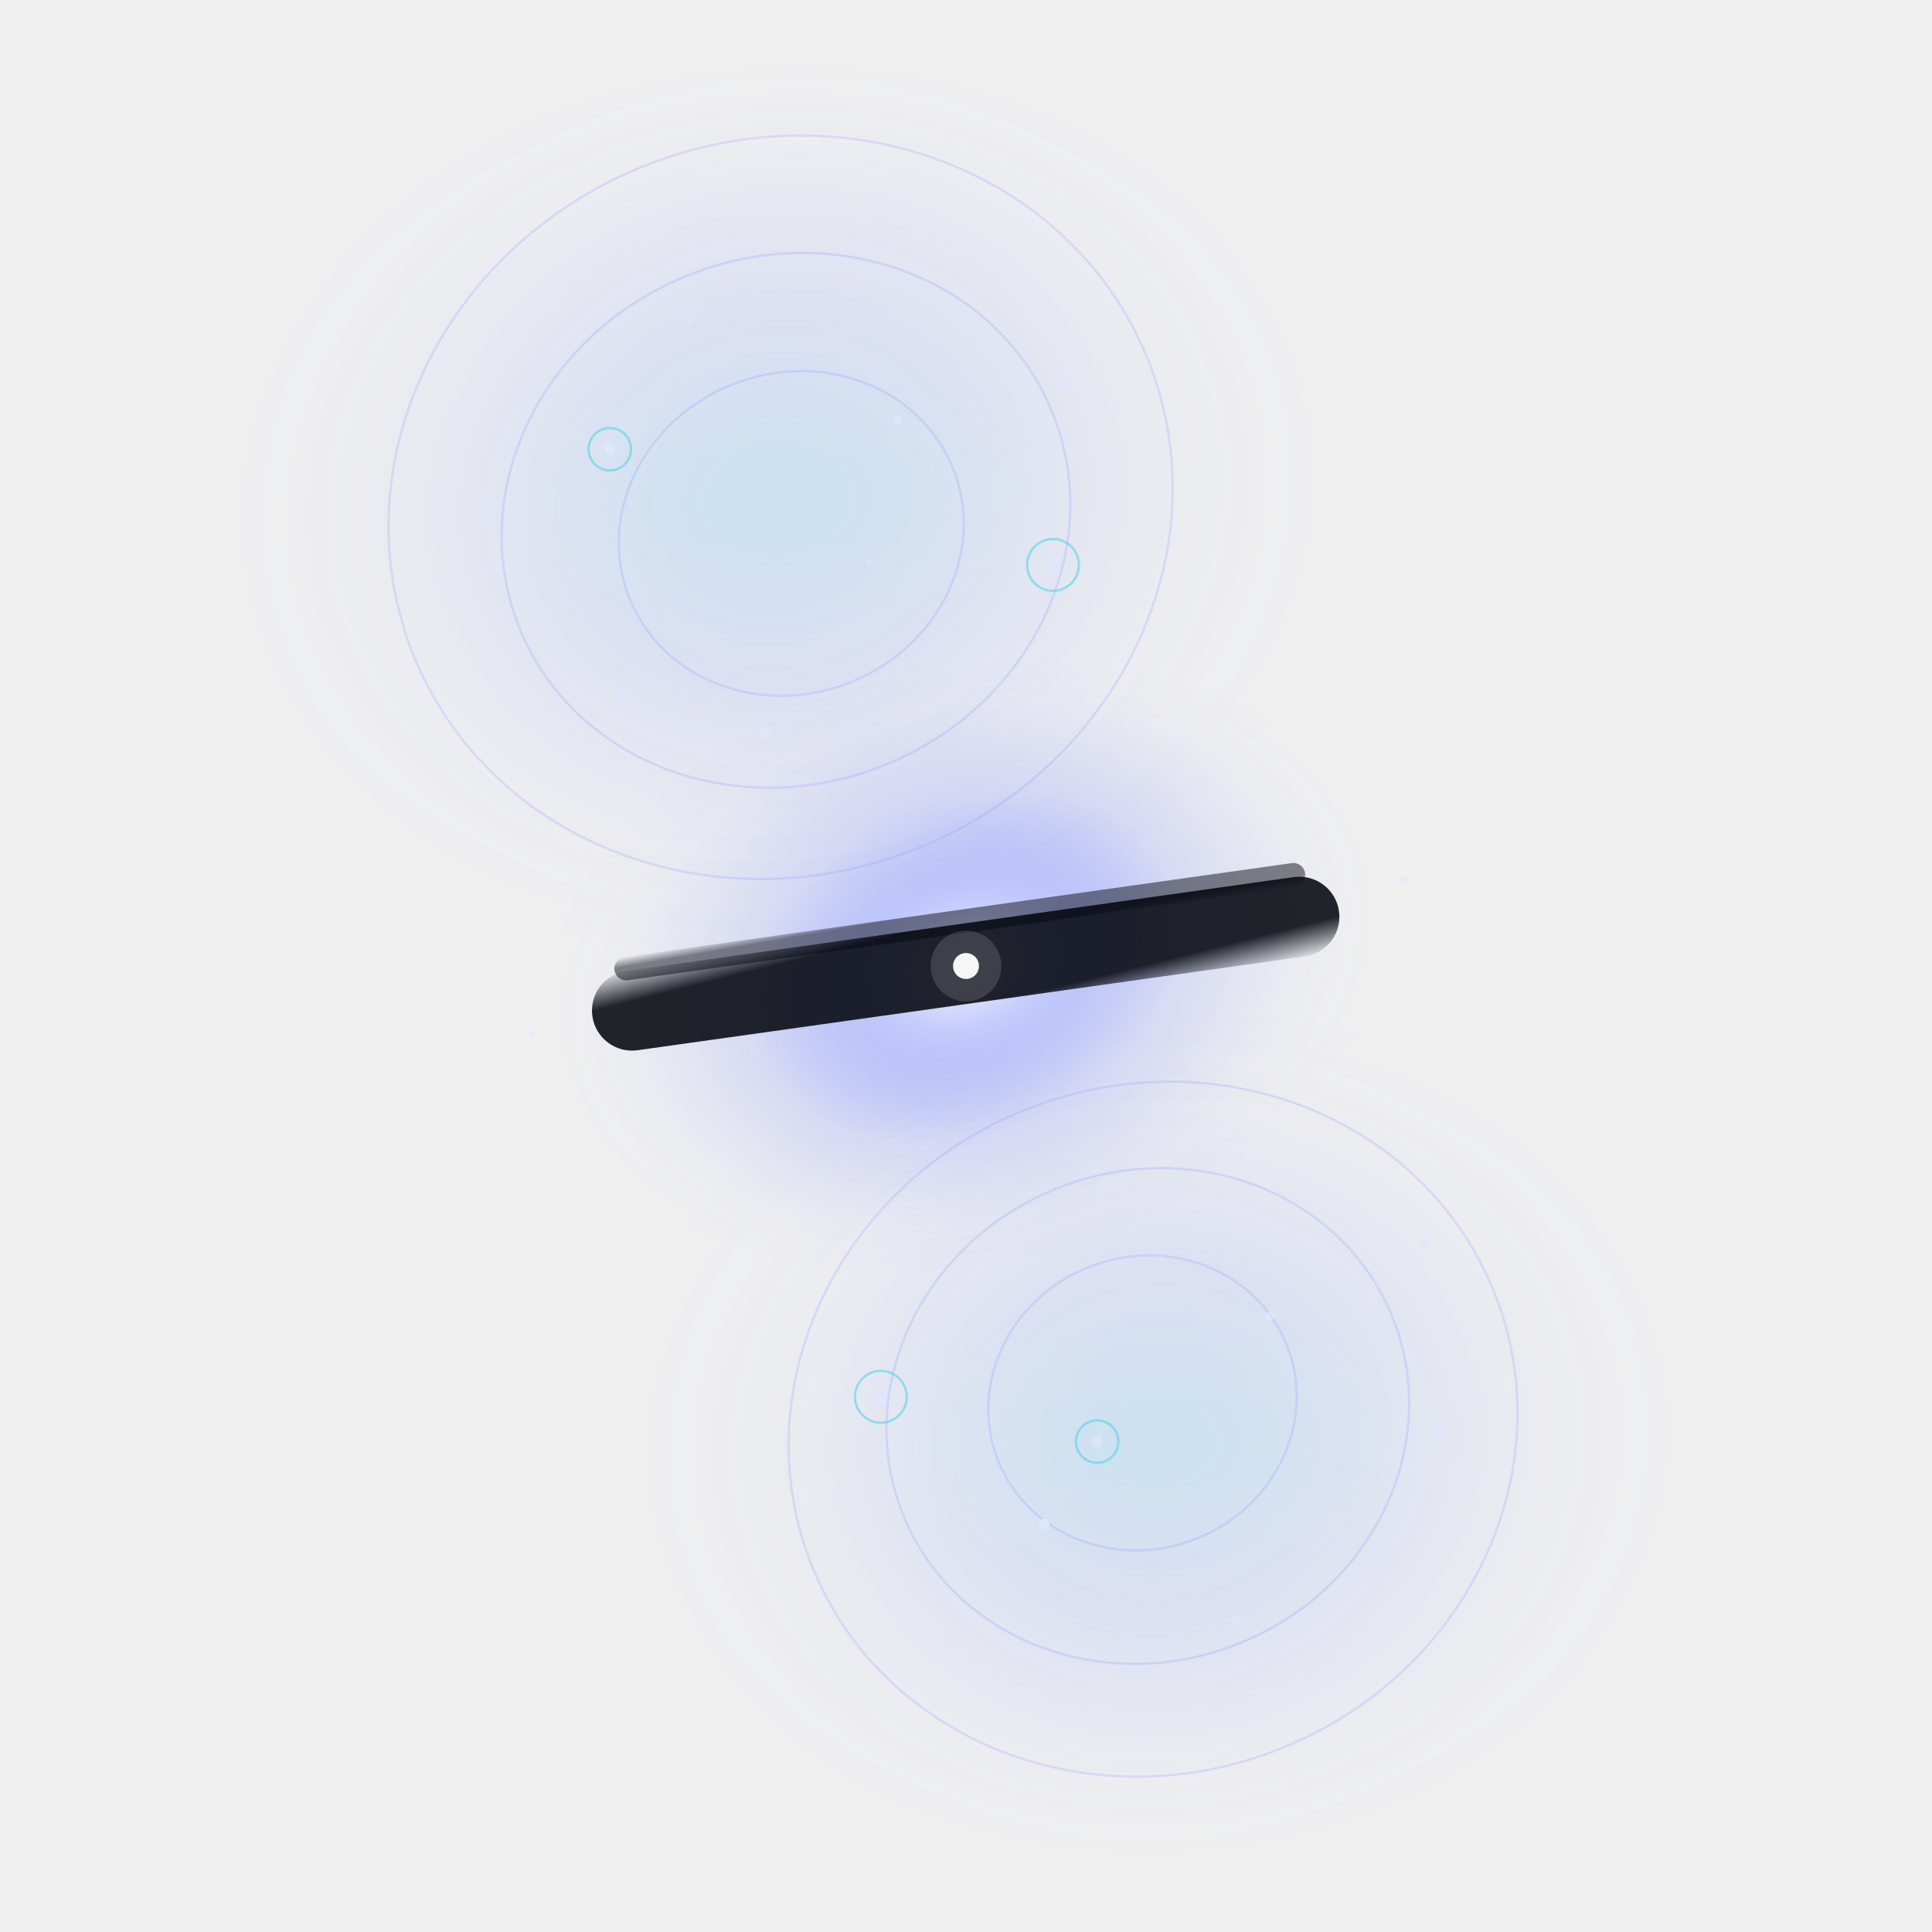
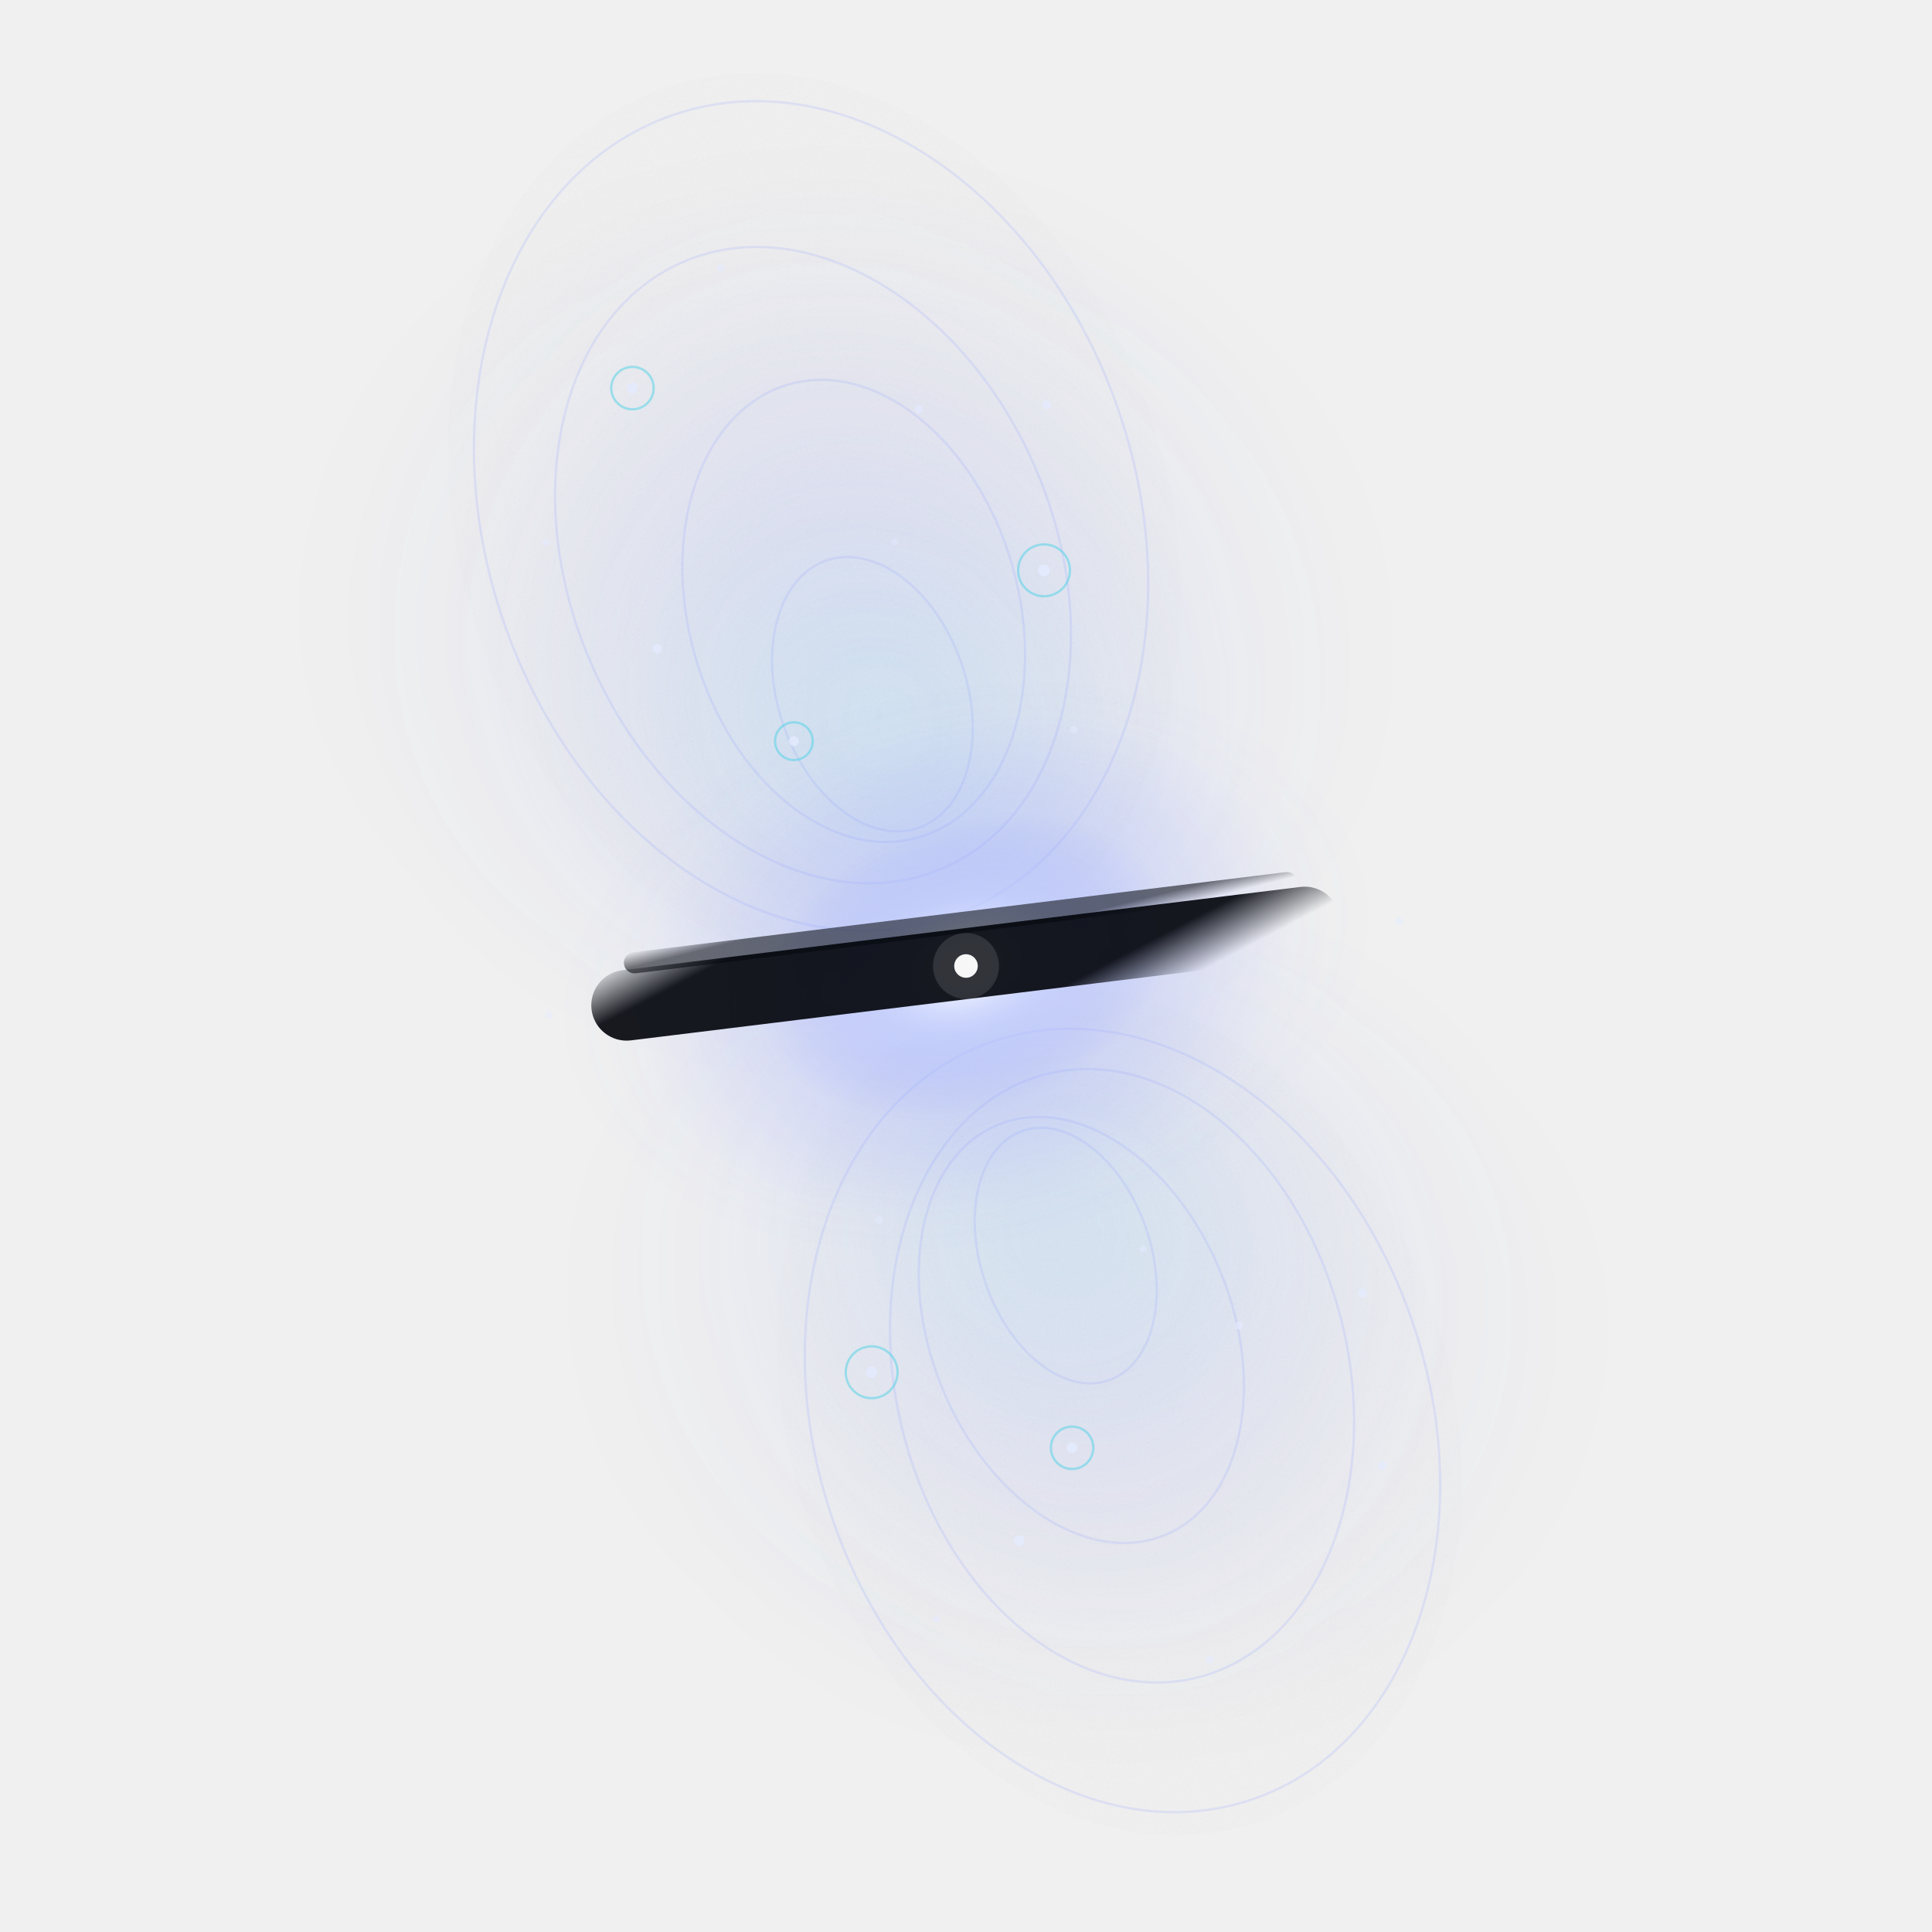
<svg xmlns="http://www.w3.org/2000/svg" viewBox="0 0 820 820" width="820" height="820" role="img" aria-labelledby="cenaTitle cenaDesc">
  <defs>
-     <radialGradient id="cenaCore" cx="50%" cy="50%" r="50%">
-       <stop offset="0%" stop-color="#fdf6ff" stop-opacity="0.95" />
-       <stop offset="26%" stop-color="#cbd2ff" stop-opacity="0.62" />
-       <stop offset="62%" stop-color="#7b8cff" stop-opacity="0.24" />
+     <radialGradient id="core" cx="50%" cy="50%" r="50%">
+       <stop offset="0%" stop-color="#ffffff" stop-opacity="0.95" />
+       <stop offset="18%" stop-color="#e6ecff" stop-opacity="0.72" />
+       <stop offset="48%" stop-color="#9fb0ff" stop-opacity="0.32" />
      <stop offset="100%" stop-color="#7b8cff" stop-opacity="0" />
    </radialGradient>
-     <radialGradient id="cenaLobe" cx="50%" cy="50%" r="50%">
-       <stop offset="0%" stop-color="#4fd2e6" stop-opacity="0.30" />
-       <stop offset="48%" stop-color="#6f86ff" stop-opacity="0.16" />
-       <stop offset="100%" stop-color="#7b8cff" stop-opacity="0" />
+     <radialGradient id="lobeN" cx="50%" cy="72%" r="58%">
+       <stop offset="0%" stop-color="#6fd8ea" stop-opacity="0.34" />
+       <stop offset="40%" stop-color="#6f86ff" stop-opacity="0.17" />
+       <stop offset="100%" stop-color="#5566cc" stop-opacity="0" />
    </radialGradient>
-     <linearGradient id="cenaJet" x1="0" y1="1" x2="0" y2="0">
+     <radialGradient id="lobeS" cx="50%" cy="28%" r="58%">
+       <stop offset="0%" stop-color="#6fd8ea" stop-opacity="0.30" />
+       <stop offset="40%" stop-color="#6f86ff" stop-opacity="0.15" />
+       <stop offset="100%" stop-color="#5566cc" stop-opacity="0" />
+     </radialGradient>
+     <linearGradient id="jet" x1="0" y1="1" x2="0" y2="0">
      <stop offset="0%" stop-color="#4fd2e6" stop-opacity="0" />
-       <stop offset="50%" stop-color="#a9ecf7" stop-opacity="0.75" />
+       <stop offset="26%" stop-color="#bff0fa" stop-opacity="0.55" />
+       <stop offset="50%" stop-color="#ffffff" stop-opacity="0.85" />
+       <stop offset="74%" stop-color="#bff0fa" stop-opacity="0.55" />
      <stop offset="100%" stop-color="#4fd2e6" stop-opacity="0" />
    </linearGradient>
-     <linearGradient id="cenaDust" x1="0" y1="0" x2="1" y2="1">
-       <stop offset="0%" stop-color="#05070f" stop-opacity="0" />
-       <stop offset="22%" stop-color="#05070f" stop-opacity="0.88" />
-       <stop offset="78%" stop-color="#05070f" stop-opacity="0.88" />
-       <stop offset="100%" stop-color="#05070f" stop-opacity="0" />
+     <linearGradient id="dust" x1="0" y1="0" x2="1" y2="0.25">
+       <stop offset="0%" stop-color="#04060d" stop-opacity="0" />
+       <stop offset="18%" stop-color="#04060d" stop-opacity="0.92" />
+       <stop offset="82%" stop-color="#04060d" stop-opacity="0.92" />
+       <stop offset="100%" stop-color="#04060d" stop-opacity="0" />
    </linearGradient>
-     <filter id="cenaSoft" x="-40%" y="-40%" width="180%" height="180%">
-       <feGaussianBlur stdDeviation="18" />
+     <filter id="soft" x="-45%" y="-45%" width="190%" height="190%">
+       <feGaussianBlur stdDeviation="16" />
    </filter>
-     <filter id="cenaSofter" x="-40%" y="-40%" width="180%" height="180%">
-       <feGaussianBlur stdDeviation="34" />
+     <filter id="softer" x="-45%" y="-45%" width="190%" height="190%">
+       <feGaussianBlur stdDeviation="38" />
    </filter>
+     <filter id="grain" x="0" y="0" width="100%" height="100%">
+       <feTurbulence type="fractalNoise" baseFrequency="0.9" numOctaves="3" seed="7" result="n" />
+       <feColorMatrix in="n" type="saturate" values="0" />
+       <feComponentTransfer>
+         <feFuncA type="linear" slope="0.055" />
+       </feComponentTransfer>
+     </filter>
+     <clipPath id="clipN">
+       <ellipse cx="410" cy="212" rx="150" ry="196" />
+     </clipPath>
+     <clipPath id="clipS">
+       <ellipse cx="410" cy="610" rx="140" ry="184" />
+     </clipPath>
  </defs>
-   <g transform="rotate(-22 410 410)">
-     <ellipse cx="410" cy="196" rx="188" ry="176" fill="url(#cenaLobe)" filter="url(#cenaSofter)" />
-     <ellipse cx="410" cy="628" rx="176" ry="166" fill="url(#cenaLobe)" filter="url(#cenaSofter)" />
-     <g fill="none" stroke="#7b8cff" stroke-opacity="0.20" stroke-width="1">
-       <ellipse cx="410" cy="200" rx="168" ry="156" />
-       <ellipse cx="410" cy="206" rx="122" ry="112" />
-       <ellipse cx="410" cy="212" rx="74" ry="68" />
-       <ellipse cx="410" cy="622" rx="156" ry="146" />
-       <ellipse cx="410" cy="616" rx="112" ry="104" />
-       <ellipse cx="410" cy="610" rx="66" ry="62" />
+   <g transform="rotate(-19 410 410)">
+     <ellipse cx="410" cy="212" rx="152" ry="198" fill="url(#lobeN)" filter="url(#softer)" />
+     <ellipse cx="410" cy="610" rx="142" ry="186" fill="url(#lobeS)" filter="url(#softer)" />
+     <g clip-path="url(#clipN)">
+       <rect x="240" y="0" width="340" height="420" filter="url(#grain)" />
    </g>
-     <line x1="410" y1="128" x2="410" y2="700" stroke="url(#cenaJet)" stroke-width="2.2" />
-     <ellipse cx="410" cy="410" rx="150" ry="112" fill="url(#cenaCore)" filter="url(#cenaSoft)" />
-     <ellipse cx="410" cy="410" rx="96" ry="70" fill="url(#cenaCore)" />
-     <g transform="rotate(14 410 410)">
-       <rect x="250" y="392" width="320" height="34" fill="url(#cenaDust)" rx="17" />
-       <rect x="262" y="386" width="296" height="10" fill="url(#cenaDust)" rx="5" opacity="0.55" />
+     <g clip-path="url(#clipS)">
+       <rect x="250" y="410" width="320" height="400" filter="url(#grain)" />
    </g>
-     <circle cx="410" cy="410" r="5.5" fill="#ffffff" fill-opacity="0.95" />
-     <circle cx="410" cy="410" r="15" fill="#ffffff" fill-opacity="0.14" />
-     <g fill="#dfe7ff">
-       <circle cx="352" cy="150" r="2.4" fill-opacity="0.85" />
-       <circle cx="470" cy="184" r="1.9" fill-opacity="0.70" />
-       <circle cx="318" cy="248" r="2.1" fill-opacity="0.78" />
-       <circle cx="508" cy="266" r="2.6" fill-opacity="0.88" />
-       <circle cx="404" cy="112" r="1.7" fill-opacity="0.60" />
-       <circle cx="286" cy="196" r="1.6" fill-opacity="0.55" />
-       <circle cx="540" cy="196" r="2.0" fill-opacity="0.72" />
-       <circle cx="436" cy="236" r="1.5" fill-opacity="0.52" />
-       <circle cx="368" cy="286" r="2.2" fill-opacity="0.80" />
-       <circle cx="352" cy="642" r="2.3" fill-opacity="0.82" />
-       <circle cx="474" cy="596" r="1.8" fill-opacity="0.66" />
-       <circle cx="308" cy="566" r="2.5" fill-opacity="0.86" />
-       <circle cx="522" cy="668" r="2.0" fill-opacity="0.72" />
-       <circle cx="412" cy="710" r="1.7" fill-opacity="0.58" />
-       <circle cx="296" cy="672" r="1.6" fill-opacity="0.54" />
-       <circle cx="546" cy="592" r="2.1" fill-opacity="0.75" />
-       <circle cx="440" cy="556" r="1.5" fill-opacity="0.50" />
-       <circle cx="386" cy="618" r="2.4" fill-opacity="0.84" />
-       <circle cx="228" cy="368" r="1.7" fill-opacity="0.48" />
-       <circle cx="596" cy="446" r="1.9" fill-opacity="0.52" />
+     <g fill="none" stroke="#8fa2ff" stroke-opacity="0.19" stroke-width="1">
+       <ellipse cx="410" cy="208" rx="138" ry="180" />
+       <ellipse cx="404" cy="228" rx="103" ry="140" transform="rotate(-4 404 228)" />
+       <ellipse cx="414" cy="252" rx="70" ry="100" transform="rotate(3 414 252)" />
+       <ellipse cx="410" cy="288" rx="40" ry="60" />
+       <ellipse cx="410" cy="614" rx="130" ry="170" />
+       <ellipse cx="416" cy="596" rx="96" ry="132" transform="rotate(5 416 596)" />
+       <ellipse cx="406" cy="572" rx="64" ry="94" transform="rotate(-3 406 572)" />
+       <ellipse cx="410" cy="540" rx="36" ry="56" />
    </g>
-     <g fill="none" stroke="#4fd2e6" stroke-opacity="0.55" stroke-width="1">
-       <circle cx="508" cy="266" r="11" />
-       <circle cx="308" cy="566" r="11" />
-       <circle cx="352" cy="150" r="9" />
+     <line x1="410" y1="70" x2="410" y2="762" stroke="url(#jet)" stroke-width="2.1" />
+     <ellipse cx="410" cy="410" rx="146" ry="104" fill="url(#core)" filter="url(#soft)" />
+     <ellipse cx="410" cy="410" rx="90" ry="62" fill="url(#core)" />
+     <g transform="rotate(12 410 410)">
+       <rect x="250" y="394" width="320" height="30" fill="url(#dust)" rx="15" />
+       <rect x="266" y="387" width="288" height="9" fill="url(#dust)" rx="4.5" opacity="0.6" />
+     </g>
+     <circle cx="410" cy="410" r="5" fill="#ffffff" fill-opacity="0.96" />
+     <circle cx="410" cy="410" r="14" fill="#ffffff" fill-opacity="0.12" />
+     <g fill="#e4ebff">
+       <circle cx="356" cy="132" r="2.3" fill-opacity="0.84" />
+       <circle cx="468" cy="180" r="1.8" fill-opacity="0.68" />
+       <circle cx="330" cy="240" r="2.0" fill-opacity="0.76" />
+       <circle cx="496" cy="262" r="2.5" fill-opacity="0.88" />
+       <circle cx="408" cy="96" r="1.6" fill-opacity="0.58" />
+       <circle cx="300" cy="182" r="1.5" fill-opacity="0.52" />
+       <circle cx="520" cy="196" r="1.9" fill-opacity="0.70" />
+       <circle cx="440" cy="230" r="1.4" fill-opacity="0.50" />
+       <circle cx="372" cy="296" r="2.1" fill-opacity="0.78" />
+       <circle cx="486" cy="330" r="1.6" fill-opacity="0.55" />
+       <circle cx="352" cy="648" r="2.2" fill-opacity="0.80" />
+       <circle cx="470" cy="592" r="1.7" fill-opacity="0.64" />
+       <circle cx="316" cy="560" r="2.4" fill-opacity="0.85" />
+       <circle cx="508" cy="668" r="1.9" fill-opacity="0.70" />
+       <circle cx="412" cy="722" r="1.6" fill-opacity="0.56" />
+       <circle cx="308" cy="668" r="1.5" fill-opacity="0.52" />
+       <circle cx="524" cy="596" r="2.0" fill-opacity="0.73" />
+       <circle cx="442" cy="548" r="1.4" fill-opacity="0.48" />
+       <circle cx="386" cy="618" r="2.3" fill-opacity="0.82" />
+       <circle cx="340" cy="500" r="1.6" fill-opacity="0.54" />
+       <circle cx="236" cy="372" r="1.6" fill-opacity="0.44" />
+       <circle cx="590" cy="452" r="1.8" fill-opacity="0.48" />
+     </g>
+     <g fill="none" stroke="#4fd2e6" stroke-opacity="0.5" stroke-width="1">
+       <circle cx="496" cy="262" r="11" />
+       <circle cx="316" cy="560" r="11" />
+       <circle cx="356" cy="132" r="9" />
      <circle cx="386" cy="618" r="9" />
+       <circle cx="372" cy="296" r="8" />
    </g>
  </g>
</svg>
